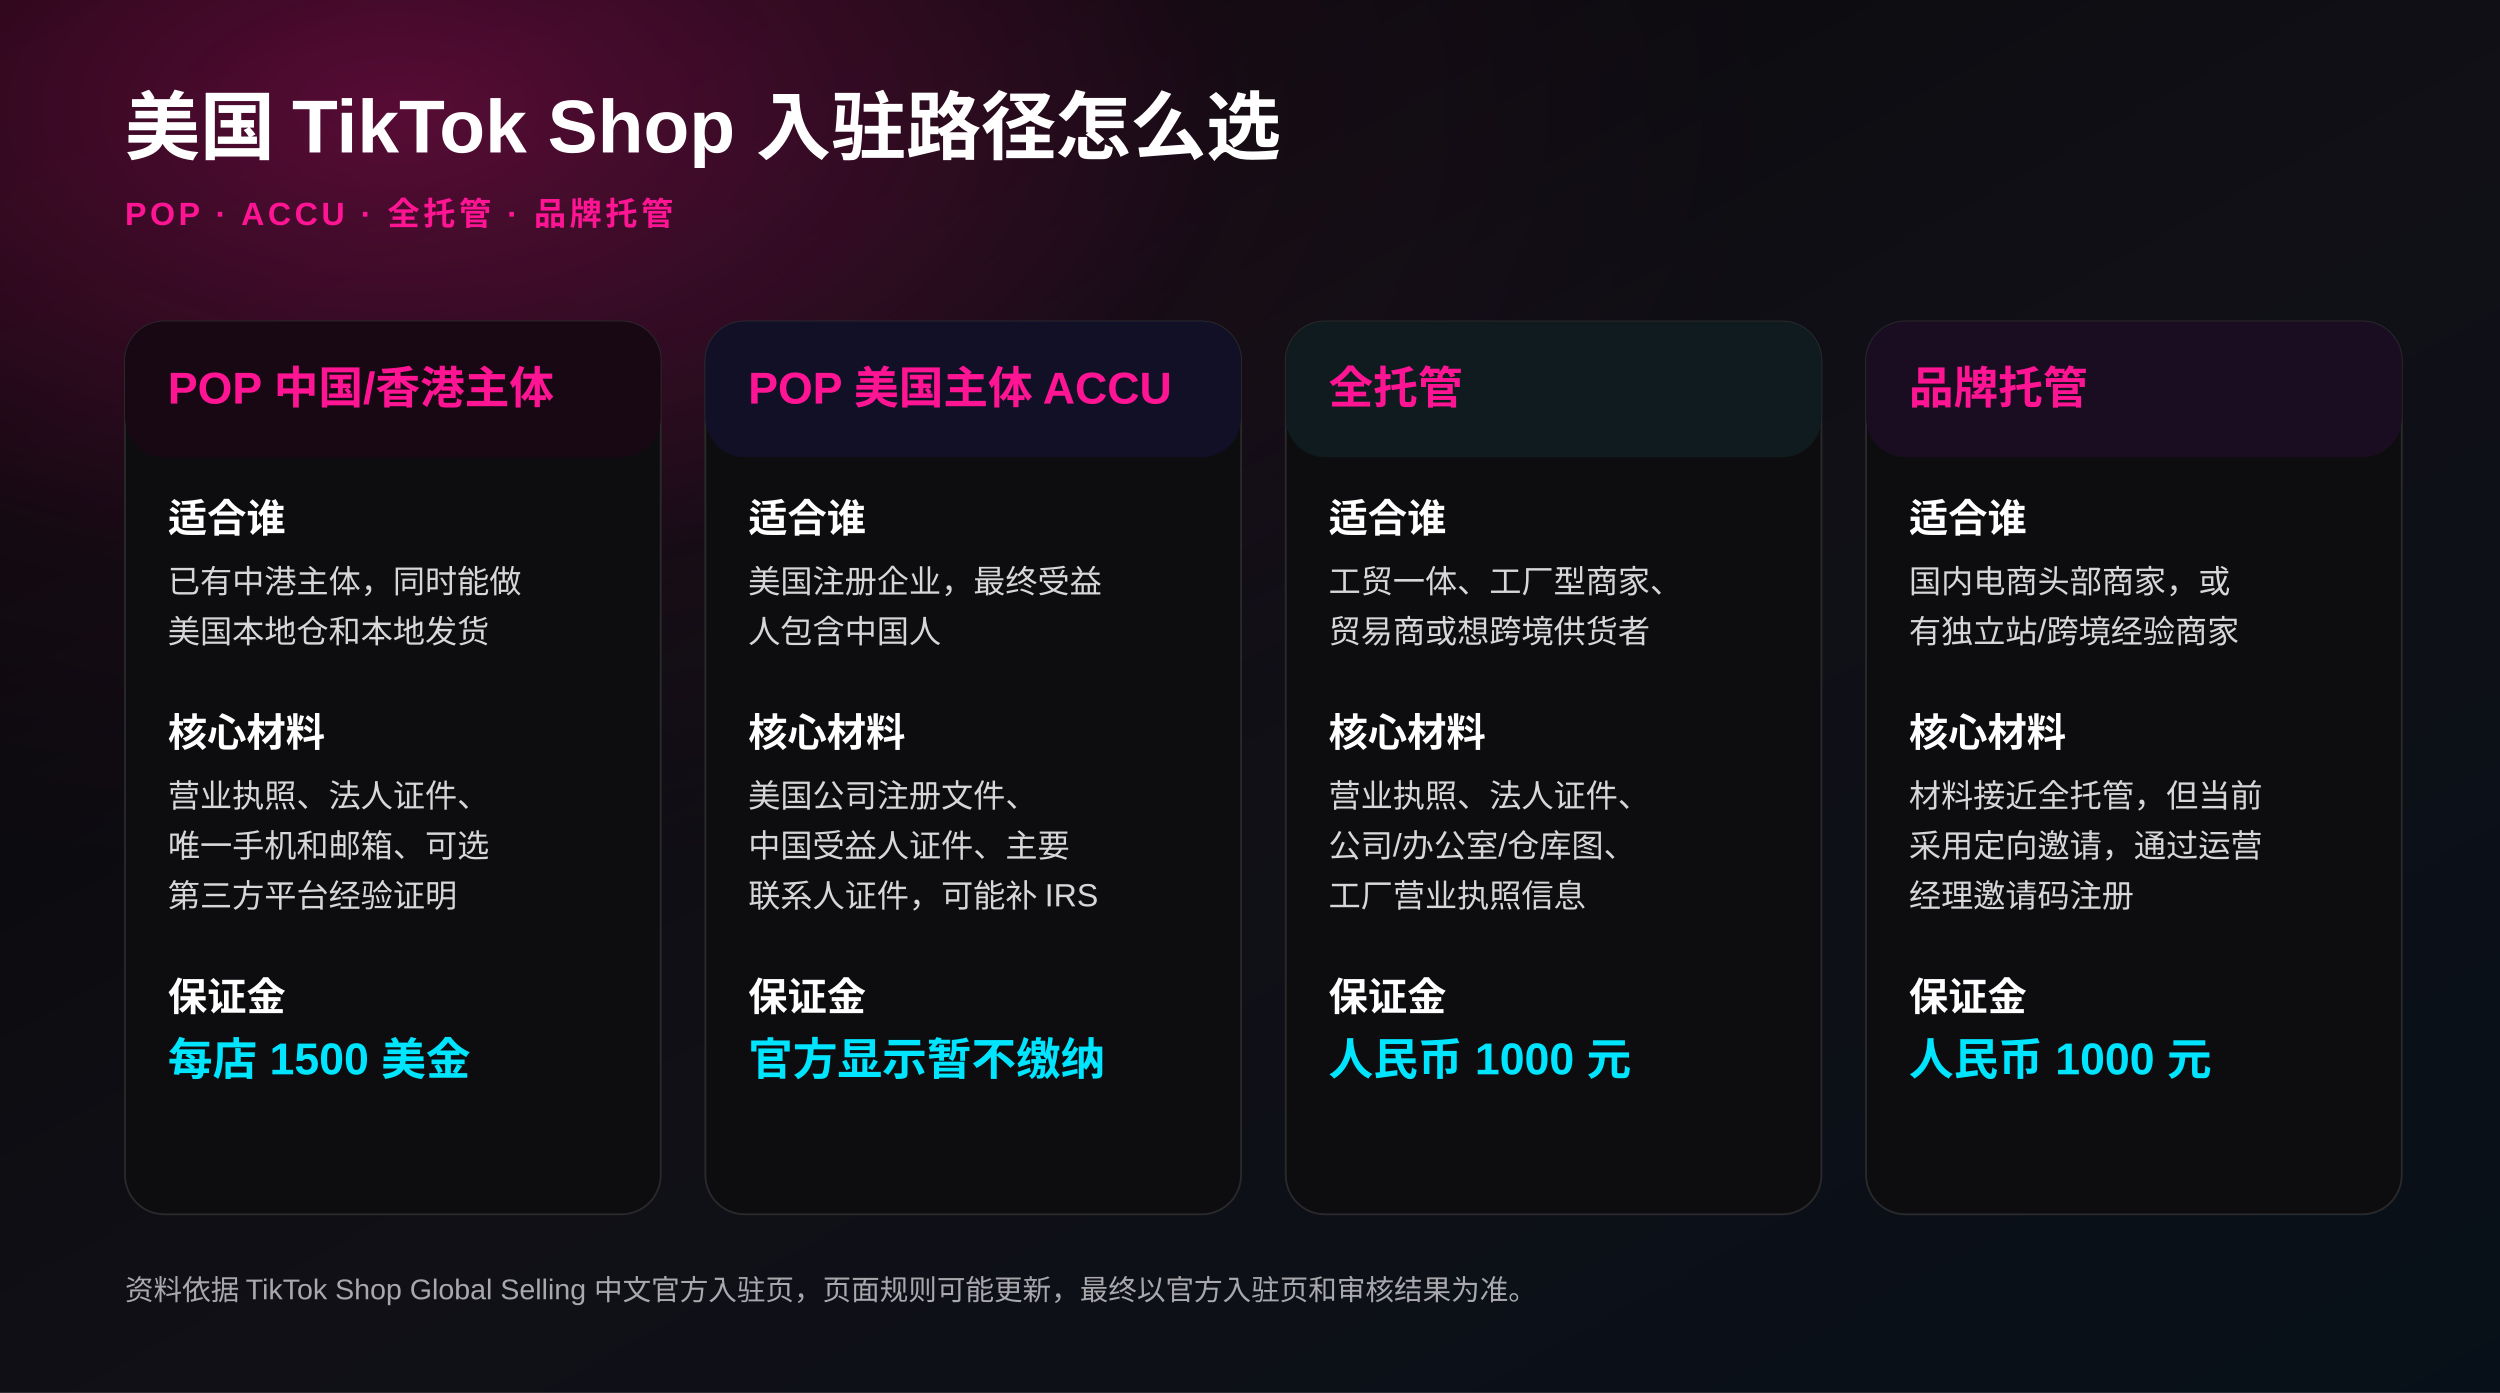
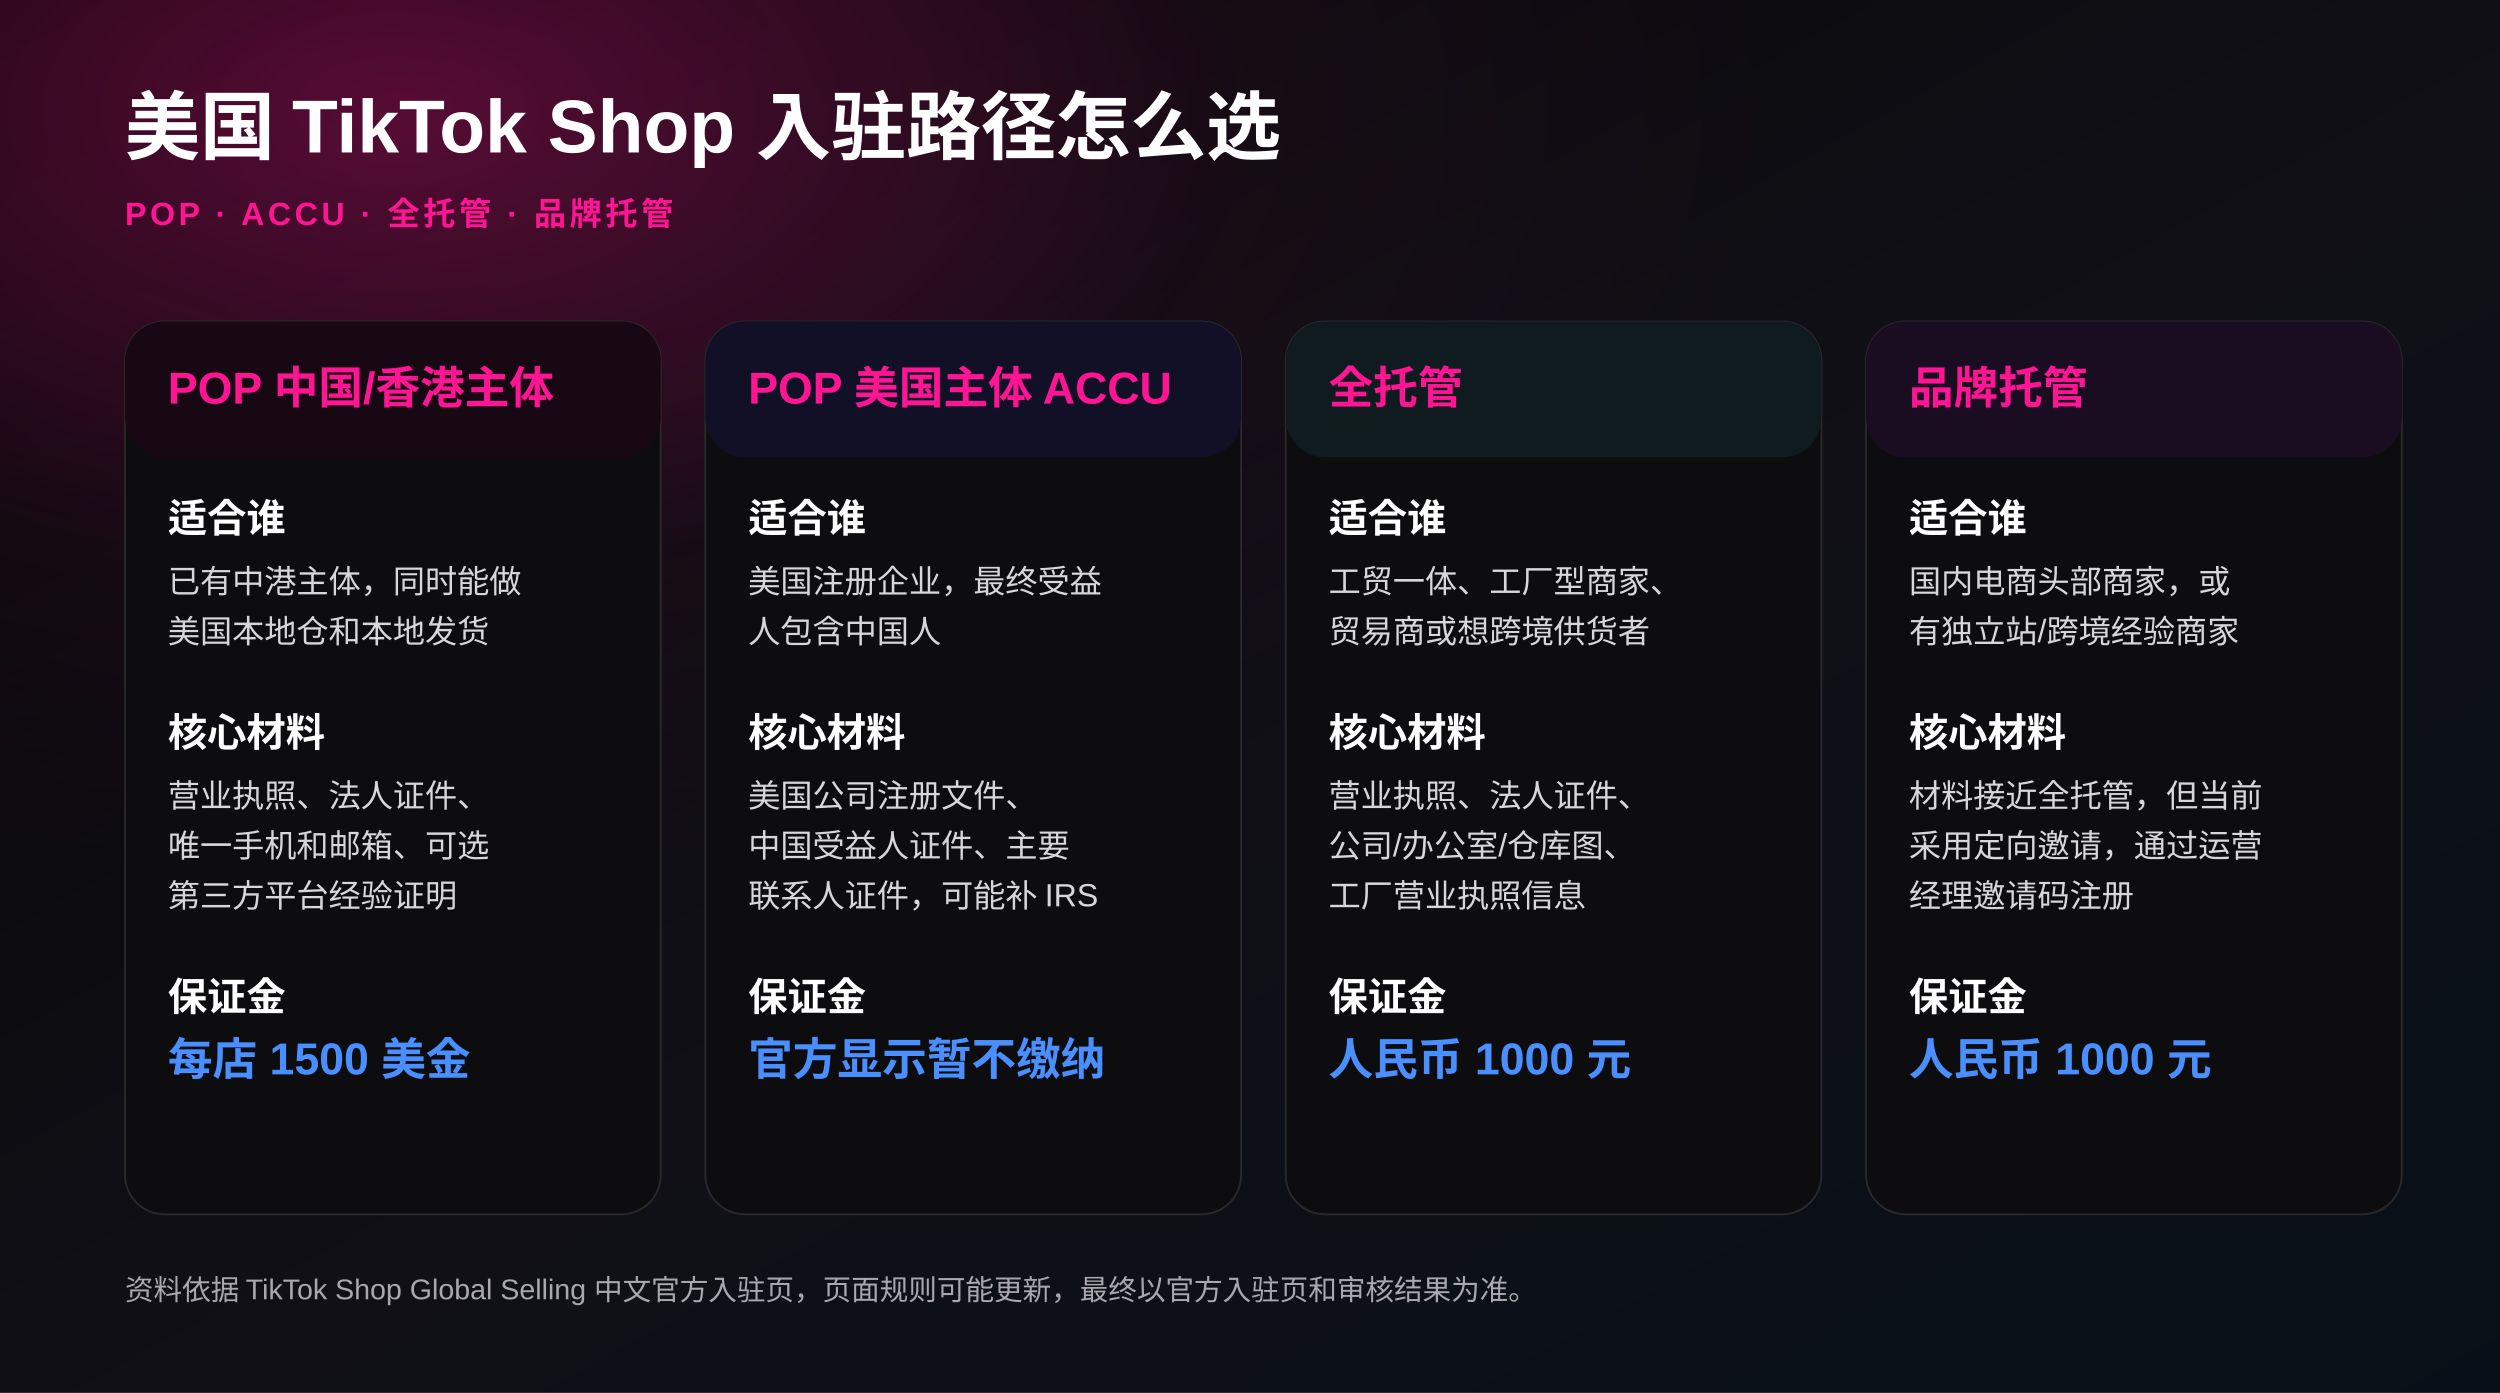
<svg xmlns="http://www.w3.org/2000/svg" width="1400" height="780" viewBox="0 0 1400 780" role="img" aria-labelledby="title desc">
  <defs>
    <linearGradient id="bg" x1="0" x2="1" y1="0" y2="1">
      <stop stop-color="#050505" />
      <stop offset=".54" stop-color="#111017" />
      <stop offset="1" stop-color="#071018" />
    </linearGradient>
    <radialGradient id="pink" cx=".16" cy=".08" r=".55">
      <stop stop-color="#FF1493" stop-opacity=".32" />
      <stop offset=".62" stop-color="#FF1493" stop-opacity=".04" />
      <stop offset="1" stop-color="#FF1493" stop-opacity="0" />
    </radialGradient>
  </defs>
  <rect width="1400" height="780" fill="url(#bg)" />
  <rect width="1400" height="780" fill="url(#pink)" />
  <text x="70" y="86" fill="#fff" font-size="42" font-weight="800" font-family="Arial, Helvetica, sans-serif">美国 TikTok Shop 入驻路径怎么选</text>
  <text x="70" y="126" fill="#FF1493" font-size="18" font-weight="700" letter-spacing="2" font-family="Arial, Helvetica, sans-serif">POP · ACCU · 全托管 · 品牌托管</text>
  <g transform="translate(70 180)" font-family="Arial, Helvetica, sans-serif">
    <rect x="0" y="0" width="300" height="500" rx="22" fill="#0D0D0F" stroke="#2A2A2D" />
    <rect x="0" y="0" width="300" height="76" rx="22" fill="#180813" />
    <text x="24" y="46" fill="#FF1493" font-size="25" font-weight="800">POP 中国/香港主体</text>
    <text x="24" y="118" fill="#fff" font-size="22" font-weight="700">适合谁</text>
    <text x="24" y="152" fill="#D7D7D9" font-size="18">已有中港主体，同时能做</text>
    <text x="24" y="180" fill="#D7D7D9" font-size="18">美国本地仓和本地发货</text>
    <text x="24" y="238" fill="#fff" font-size="22" font-weight="700">核心材料</text>
    <text x="24" y="272" fill="#D7D7D9" font-size="18">营业执照、法人证件、</text>
    <text x="24" y="300" fill="#D7D7D9" font-size="18">唯一手机和邮箱、可选</text>
    <text x="24" y="328" fill="#D7D7D9" font-size="18">第三方平台经验证明</text>
    <text x="24" y="386" fill="#fff" font-size="22" font-weight="700">保证金</text>
-     <text x="24" y="422" fill="#00E5FF" font-size="25" font-weight="800">每店 1500 美金</text>
+     <text x="24" y="422" fill="#4A8FFF" font-size="25" font-weight="800">每店 1500 美金</text>
  </g>
  <g transform="translate(395 180)" font-family="Arial, Helvetica, sans-serif">
    <rect x="0" y="0" width="300" height="500" rx="22" fill="#0D0D0F" stroke="#2A2A2D" />
    <rect x="0" y="0" width="300" height="76" rx="22" fill="#111026" />
    <text x="24" y="46" fill="#FF1493" font-size="25" font-weight="800">POP 美国主体 ACCU</text>
    <text x="24" y="118" fill="#fff" font-size="22" font-weight="700">适合谁</text>
    <text x="24" y="152" fill="#D7D7D9" font-size="18">美国注册企业，最终受益</text>
    <text x="24" y="180" fill="#D7D7D9" font-size="18">人包含中国人</text>
    <text x="24" y="238" fill="#fff" font-size="22" font-weight="700">核心材料</text>
    <text x="24" y="272" fill="#D7D7D9" font-size="18">美国公司注册文件、</text>
    <text x="24" y="300" fill="#D7D7D9" font-size="18">中国受益人证件、主要</text>
    <text x="24" y="328" fill="#D7D7D9" font-size="18">联系人证件，可能补 IRS</text>
    <text x="24" y="386" fill="#fff" font-size="22" font-weight="700">保证金</text>
-     <text x="24" y="422" fill="#00E5FF" font-size="25" font-weight="800">官方显示暂不缴纳</text>
+     <text x="24" y="422" fill="#4A8FFF" font-size="25" font-weight="800">官方显示暂不缴纳</text>
  </g>
  <g transform="translate(720 180)" font-family="Arial, Helvetica, sans-serif">
    <rect x="0" y="0" width="300" height="500" rx="22" fill="#0D0D0F" stroke="#2A2A2D" />
    <rect x="0" y="0" width="300" height="76" rx="22" fill="#101B1F" />
    <text x="24" y="46" fill="#FF1493" font-size="25" font-weight="800">全托管</text>
    <text x="24" y="118" fill="#fff" font-size="22" font-weight="700">适合谁</text>
    <text x="24" y="152" fill="#D7D7D9" font-size="18">工贸一体、工厂型商家、</text>
    <text x="24" y="180" fill="#D7D7D9" font-size="18">贸易商或想跨境供货者</text>
    <text x="24" y="238" fill="#fff" font-size="22" font-weight="700">核心材料</text>
    <text x="24" y="272" fill="#D7D7D9" font-size="18">营业执照、法人证件、</text>
    <text x="24" y="300" fill="#D7D7D9" font-size="18">公司/办公室/仓库图、</text>
    <text x="24" y="328" fill="#D7D7D9" font-size="18">工厂营业执照信息</text>
    <text x="24" y="386" fill="#fff" font-size="22" font-weight="700">保证金</text>
-     <text x="24" y="422" fill="#00E5FF" font-size="25" font-weight="800">人民币 1000 元</text>
+     <text x="24" y="422" fill="#4A8FFF" font-size="25" font-weight="800">人民币 1000 元</text>
  </g>
  <g transform="translate(1045 180)" font-family="Arial, Helvetica, sans-serif">
    <rect x="0" y="0" width="300" height="500" rx="22" fill="#0D0D0F" stroke="#2A2A2D" />
    <rect x="0" y="0" width="300" height="76" rx="22" fill="#1A0D22" />
    <text x="24" y="46" fill="#FF1493" font-size="25" font-weight="800">品牌托管</text>
    <text x="24" y="118" fill="#fff" font-size="22" font-weight="700">适合谁</text>
    <text x="24" y="152" fill="#D7D7D9" font-size="18">国内电商头部商家，或</text>
    <text x="24" y="180" fill="#D7D7D9" font-size="18">有独立站/跨境经验商家</text>
    <text x="24" y="238" fill="#fff" font-size="22" font-weight="700">核心材料</text>
    <text x="24" y="272" fill="#D7D7D9" font-size="18">材料接近全托管，但当前</text>
    <text x="24" y="300" fill="#D7D7D9" font-size="18">采用定向邀请，通过运营</text>
    <text x="24" y="328" fill="#D7D7D9" font-size="18">经理邀请码注册</text>
    <text x="24" y="386" fill="#fff" font-size="22" font-weight="700">保证金</text>
-     <text x="24" y="422" fill="#00E5FF" font-size="25" font-weight="800">人民币 1000 元</text>
+     <text x="24" y="422" fill="#4A8FFF" font-size="25" font-weight="800">人民币 1000 元</text>
  </g>
  <text x="70" y="728" fill="#A8A8AD" font-size="16" font-family="Arial, Helvetica, sans-serif">资料依据 TikTok Shop Global Selling 中文官方入驻页，页面规则可能更新，最终以官方入驻页和审核结果为准。</text>
</svg>
